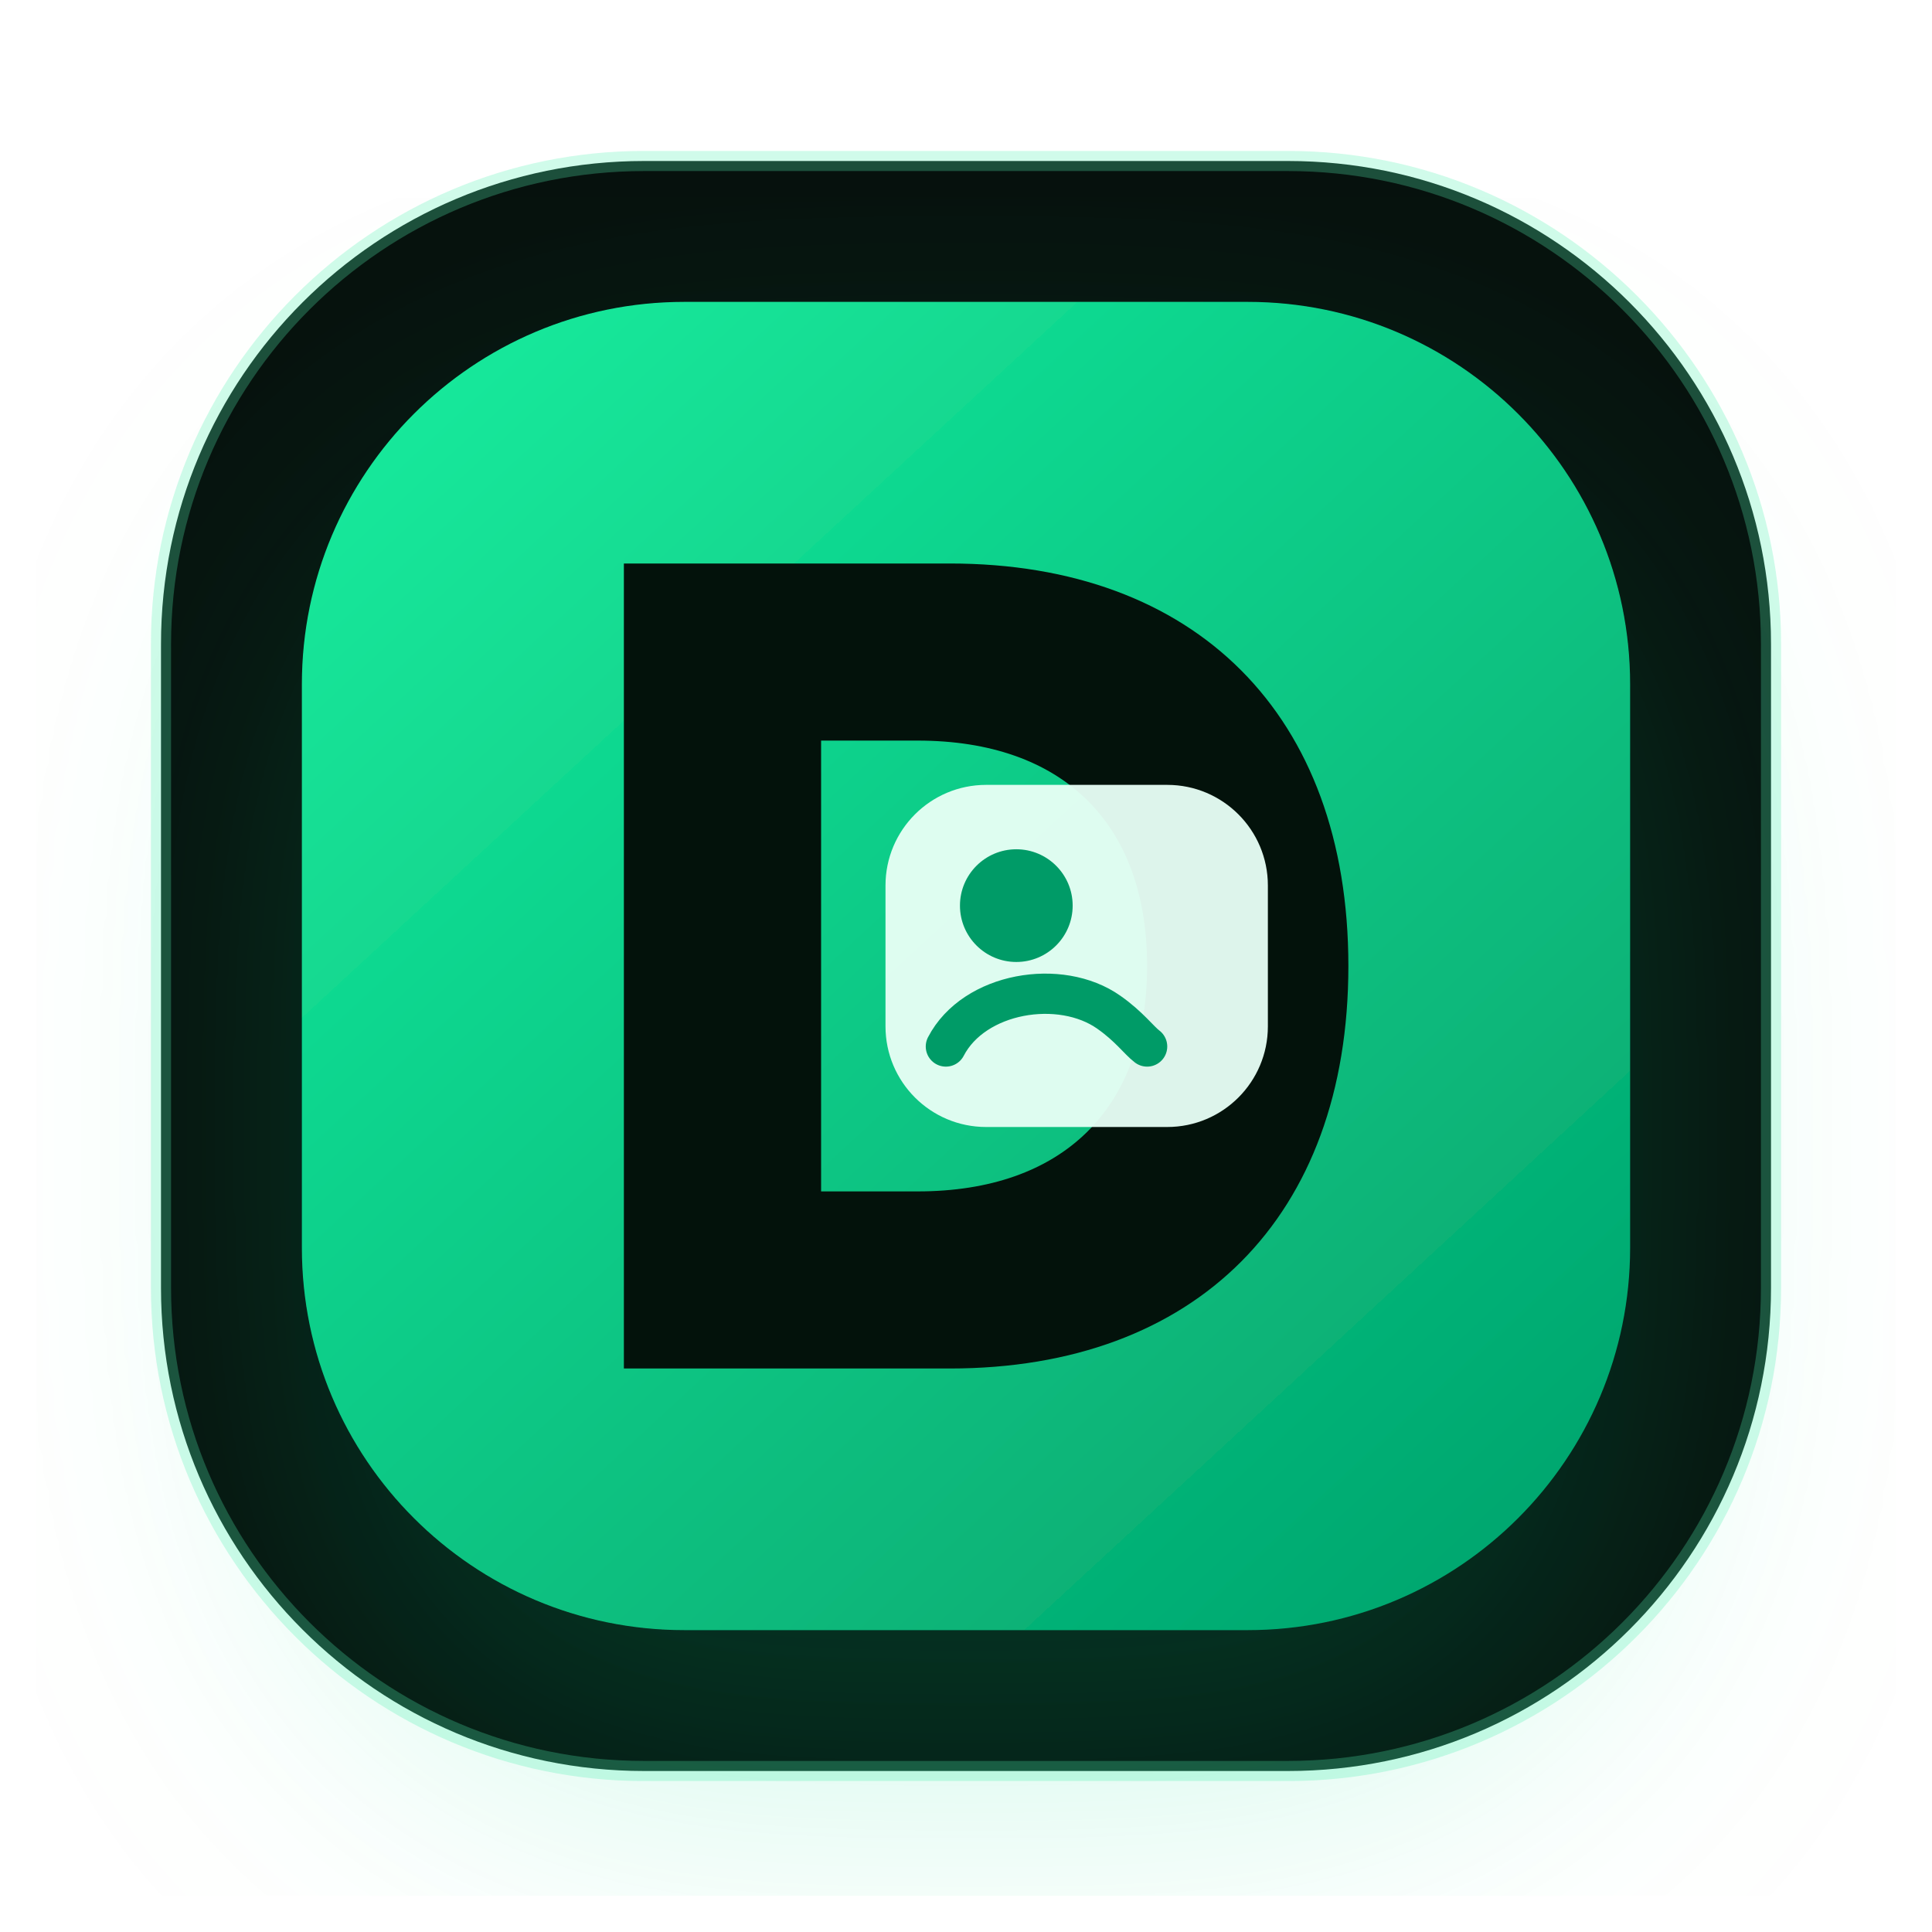
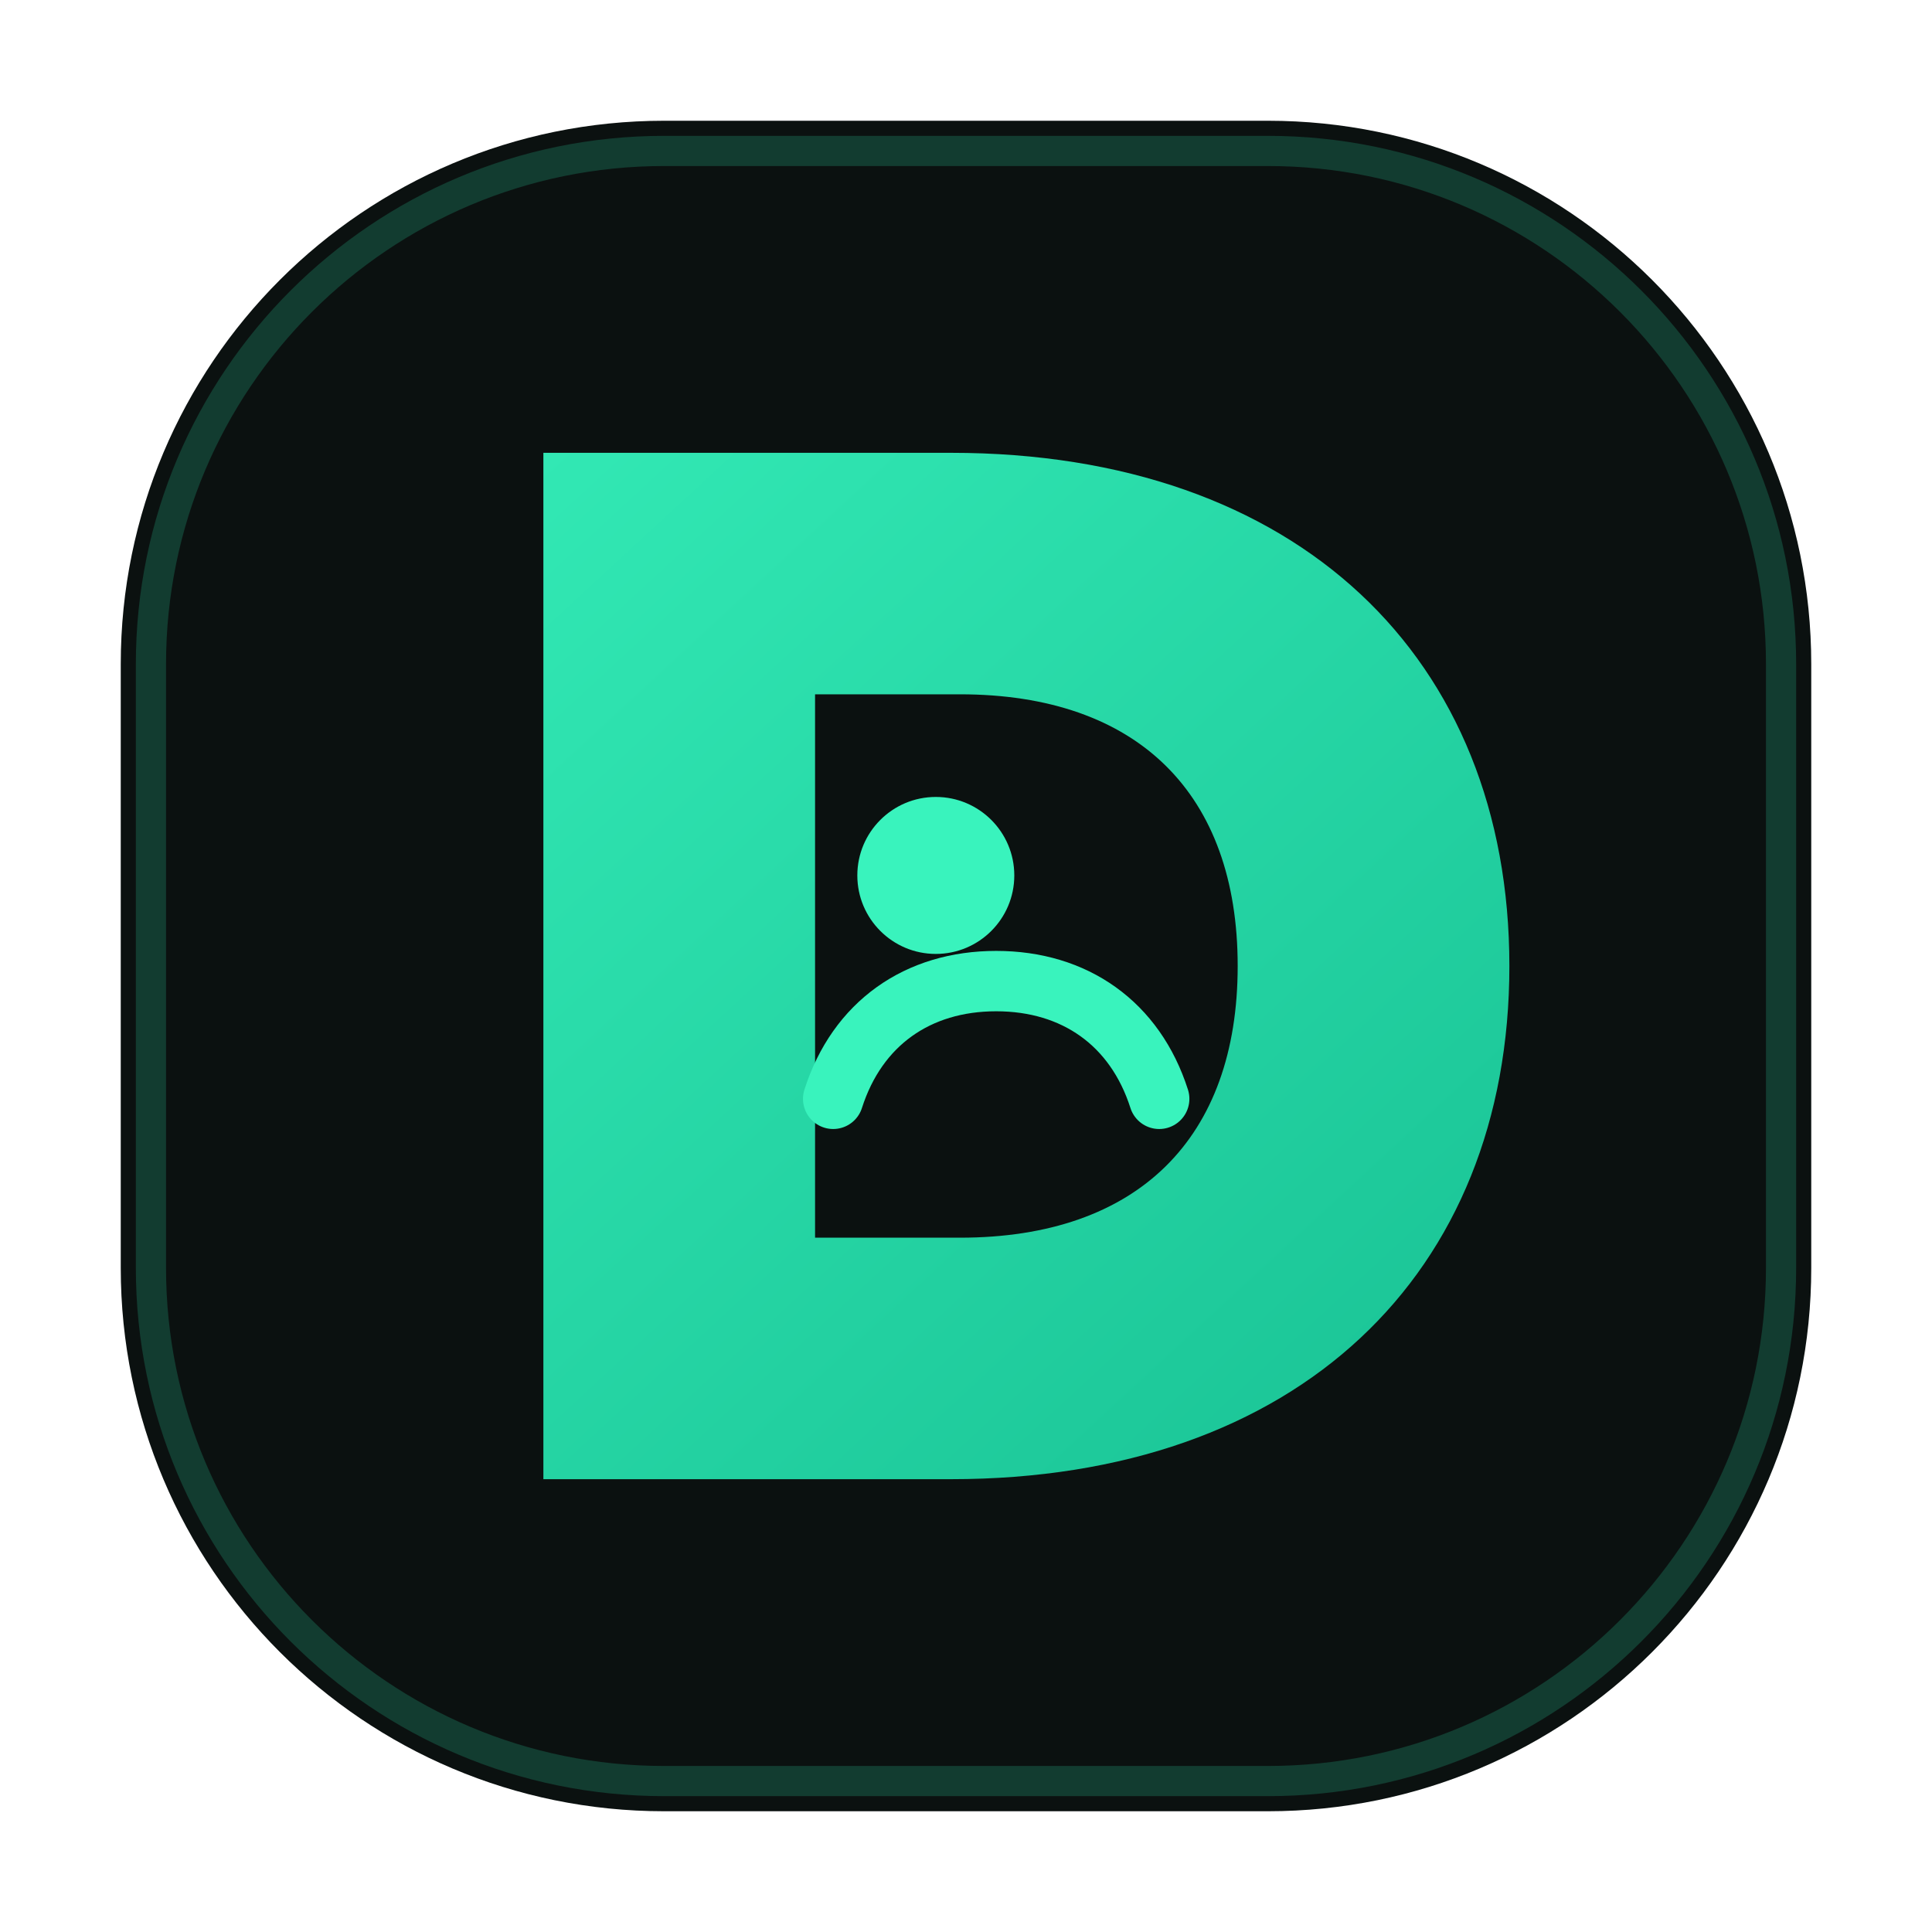
- <svg xmlns="http://www.w3.org/2000/svg" viewBox="0 0 96 96" role="img" aria-labelledby="title desc">
+ <svg xmlns="http://www.w3.org/2000/svg" viewBox="0 0 64 64" role="img" aria-labelledby="title desc">
  <defs>
-     <linearGradient id="g" x1="12" y1="10" x2="84" y2="88" gradientUnits="userSpaceOnUse">
-       <stop stop-color="#19F3A2" />
-       <stop offset="1" stop-color="#009B67" />
+     <linearGradient id="g" x1="8" y1="6" x2="56" y2="58" gradientUnits="userSpaceOnUse">
+       <stop offset="0" stop-color="#39f3bd" />
+       <stop offset="1" stop-color="#13b98d" />
    </linearGradient>
-     <filter id="s" x="-20%" y="-20%" width="140%" height="140%">
-       <feDropShadow dx="0" dy="8" stdDeviation="8" flood-color="#00D98B" flood-opacity=".18" />
-     </filter>
  </defs>
-   <rect x="8" y="8" width="80" height="80" rx="24" fill="#06110D" stroke="#58F0B4" stroke-opacity=".28" />
-   <rect x="15" y="15" width="66" height="66" rx="19" fill="url(#g)" filter="url(#s)" />
-   <path d="M31 28h16.2C59.4 28 67 35.5 67 48S59.4 68 47.2 68H31V28Zm14.6 31.2c7.2 0 11.4-4.1 11.4-11.2s-4.2-11.2-11.4-11.2h-4.8v22.4h4.8Z" fill="#03120B" />
-   <rect x="44" y="39" width="19" height="17" rx="5" fill="#E8FFF6" fill-opacity=".95" />
-   <circle cx="50.5" cy="45" r="2.8" fill="#009B67" />
-   <path d="M47 52c1.4-2.7 5.7-3.4 8.1-1.7 1 .7 1.5 1.4 1.9 1.7" fill="none" stroke="#009B67" stroke-width="2" stroke-linecap="round" />
+   <rect x="4" y="4" width="56" height="56" rx="18" fill="#0b1110" />
+   <rect x="5" y="5" width="54" height="54" rx="17" fill="none" stroke="#2de7b0" stroke-opacity=".2" />
+   <path d="M18 15h13.5C43 15 50 21.8 50 32S43 49 31.5 49H18V15Z" fill="url(#g)" />
+   <path d="M27 23h4.8c5.9 0 9.2 3.3 9.2 9s-3.3 9-9.2 9H27V23Z" fill="#0b1110" />
+   <circle cx="31" cy="29" r="2.6" fill="#39f3bd" />
+   <path d="M27.6 36.4c.8-2.5 2.8-3.9 5.4-3.9s4.6 1.4 5.4 3.9" fill="none" stroke="#39f3bd" stroke-width="2" stroke-linecap="round" />
</svg>
